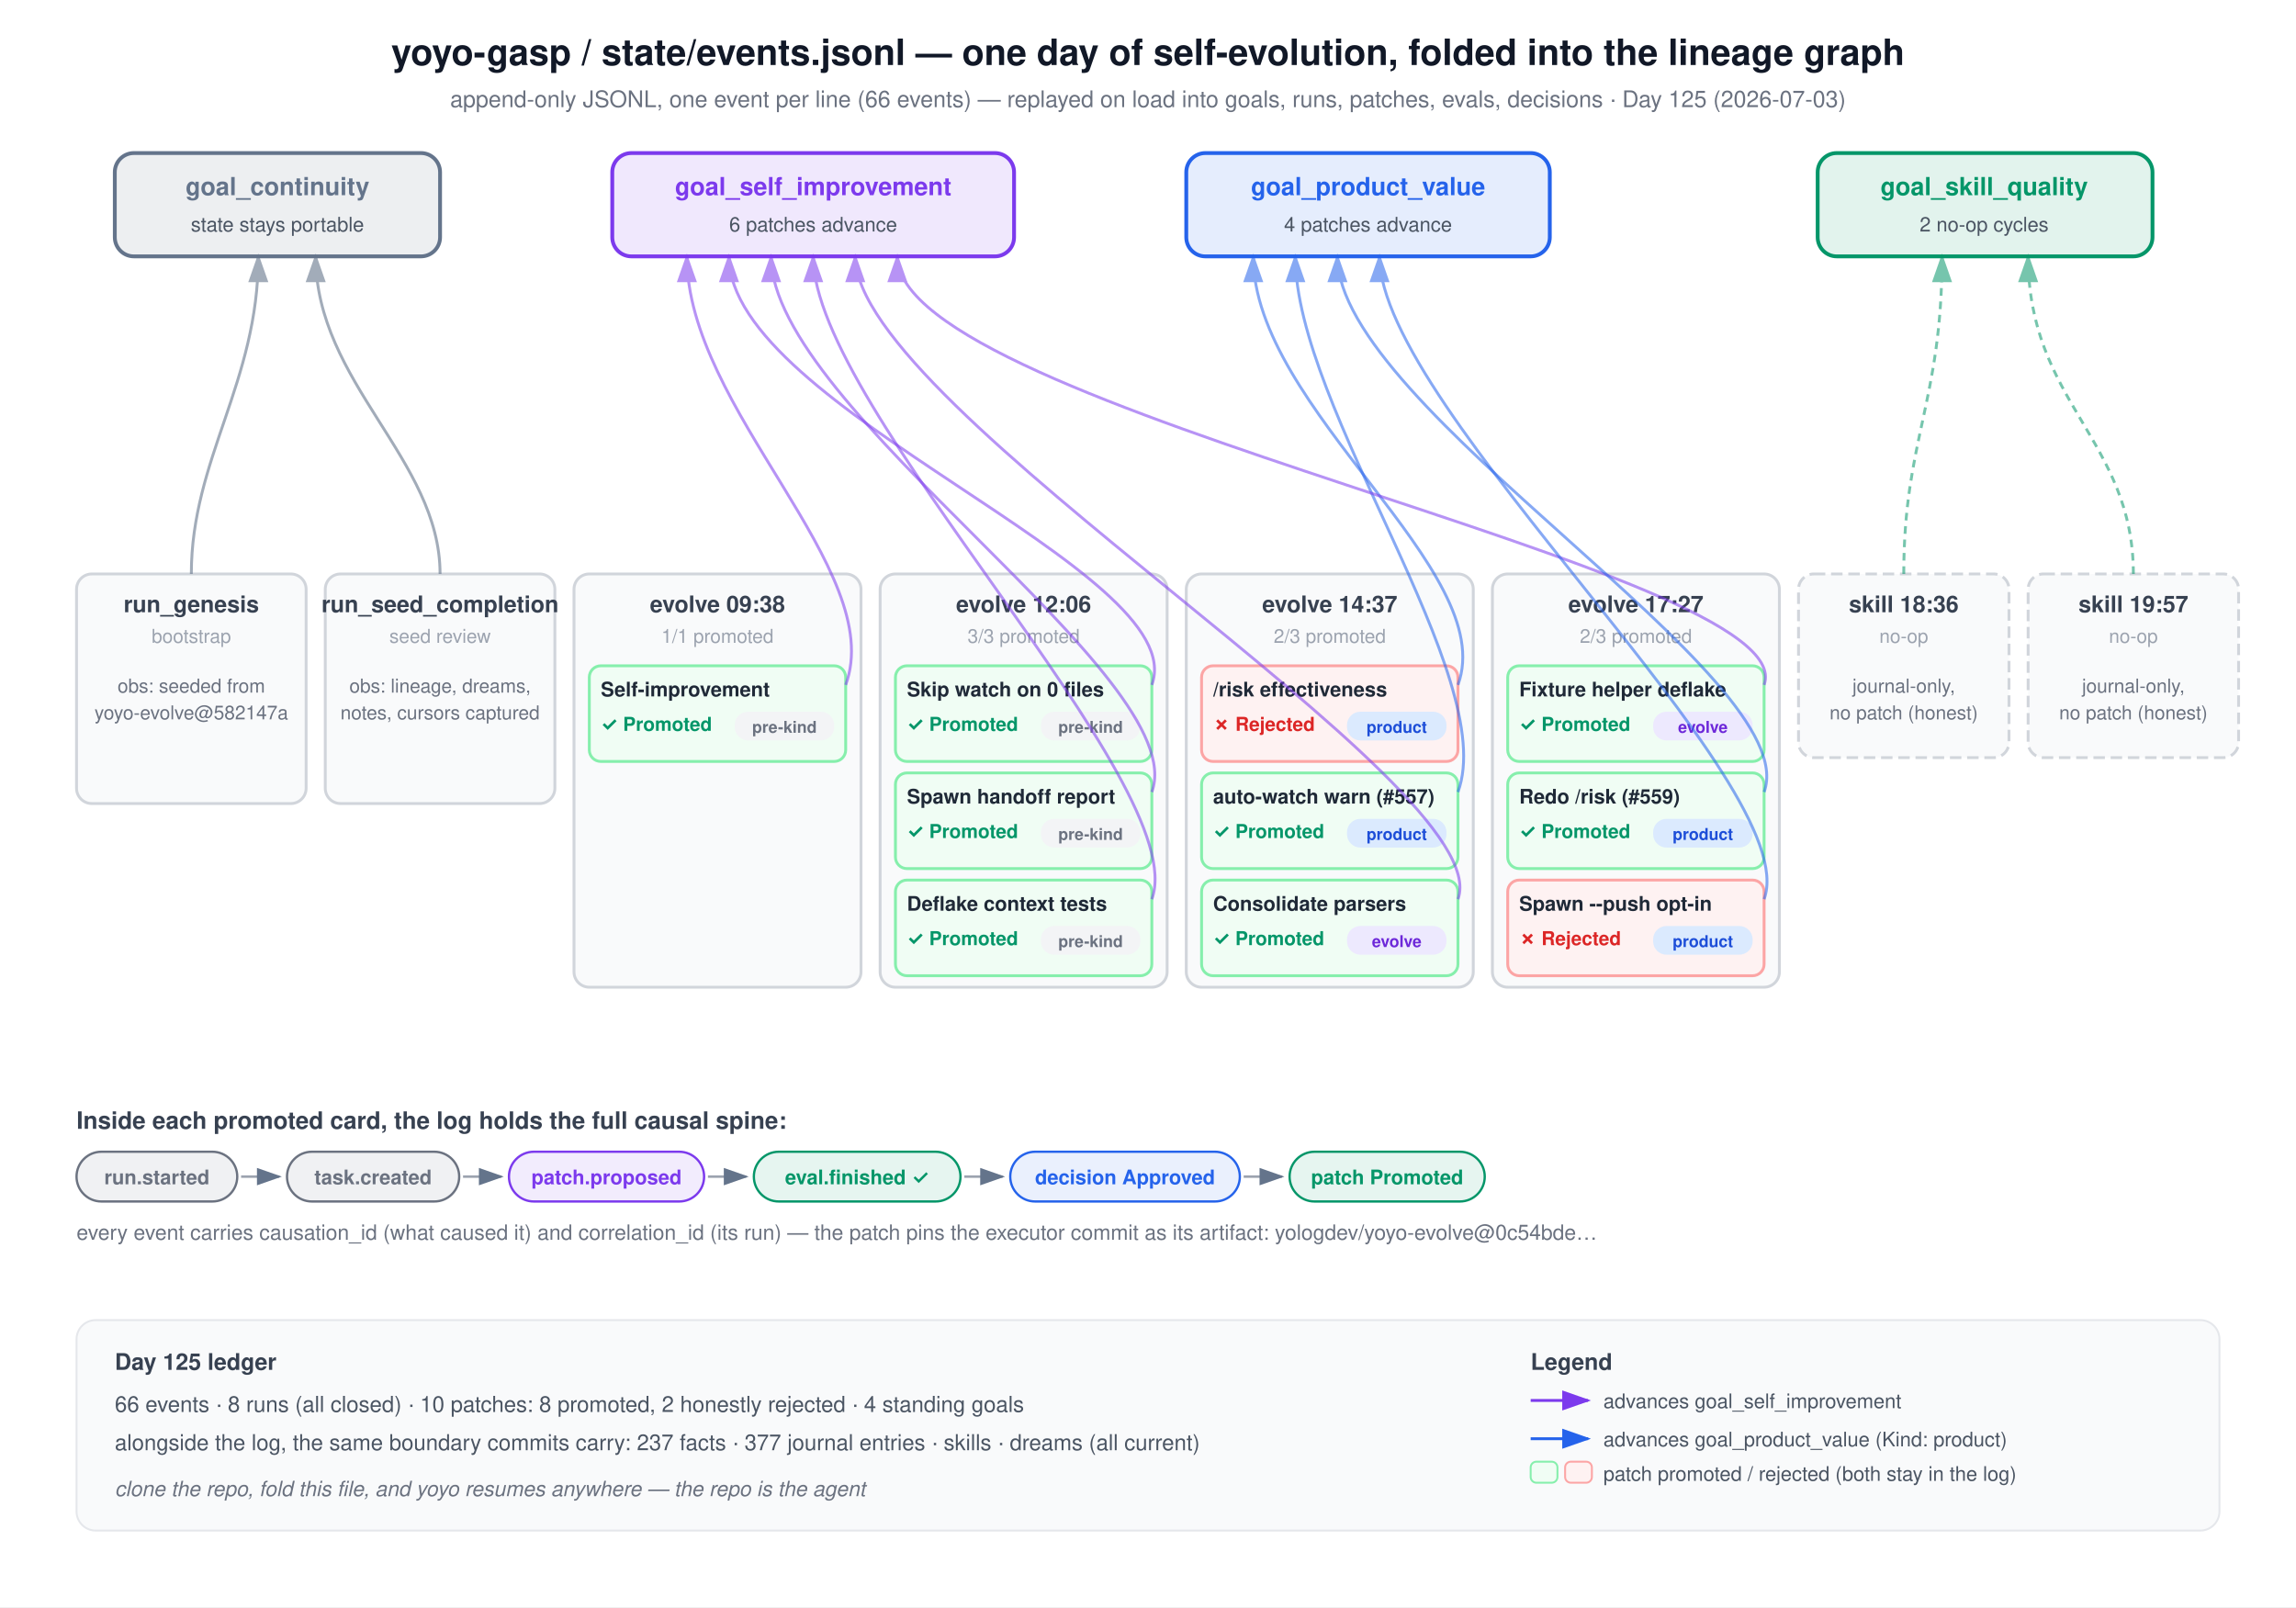
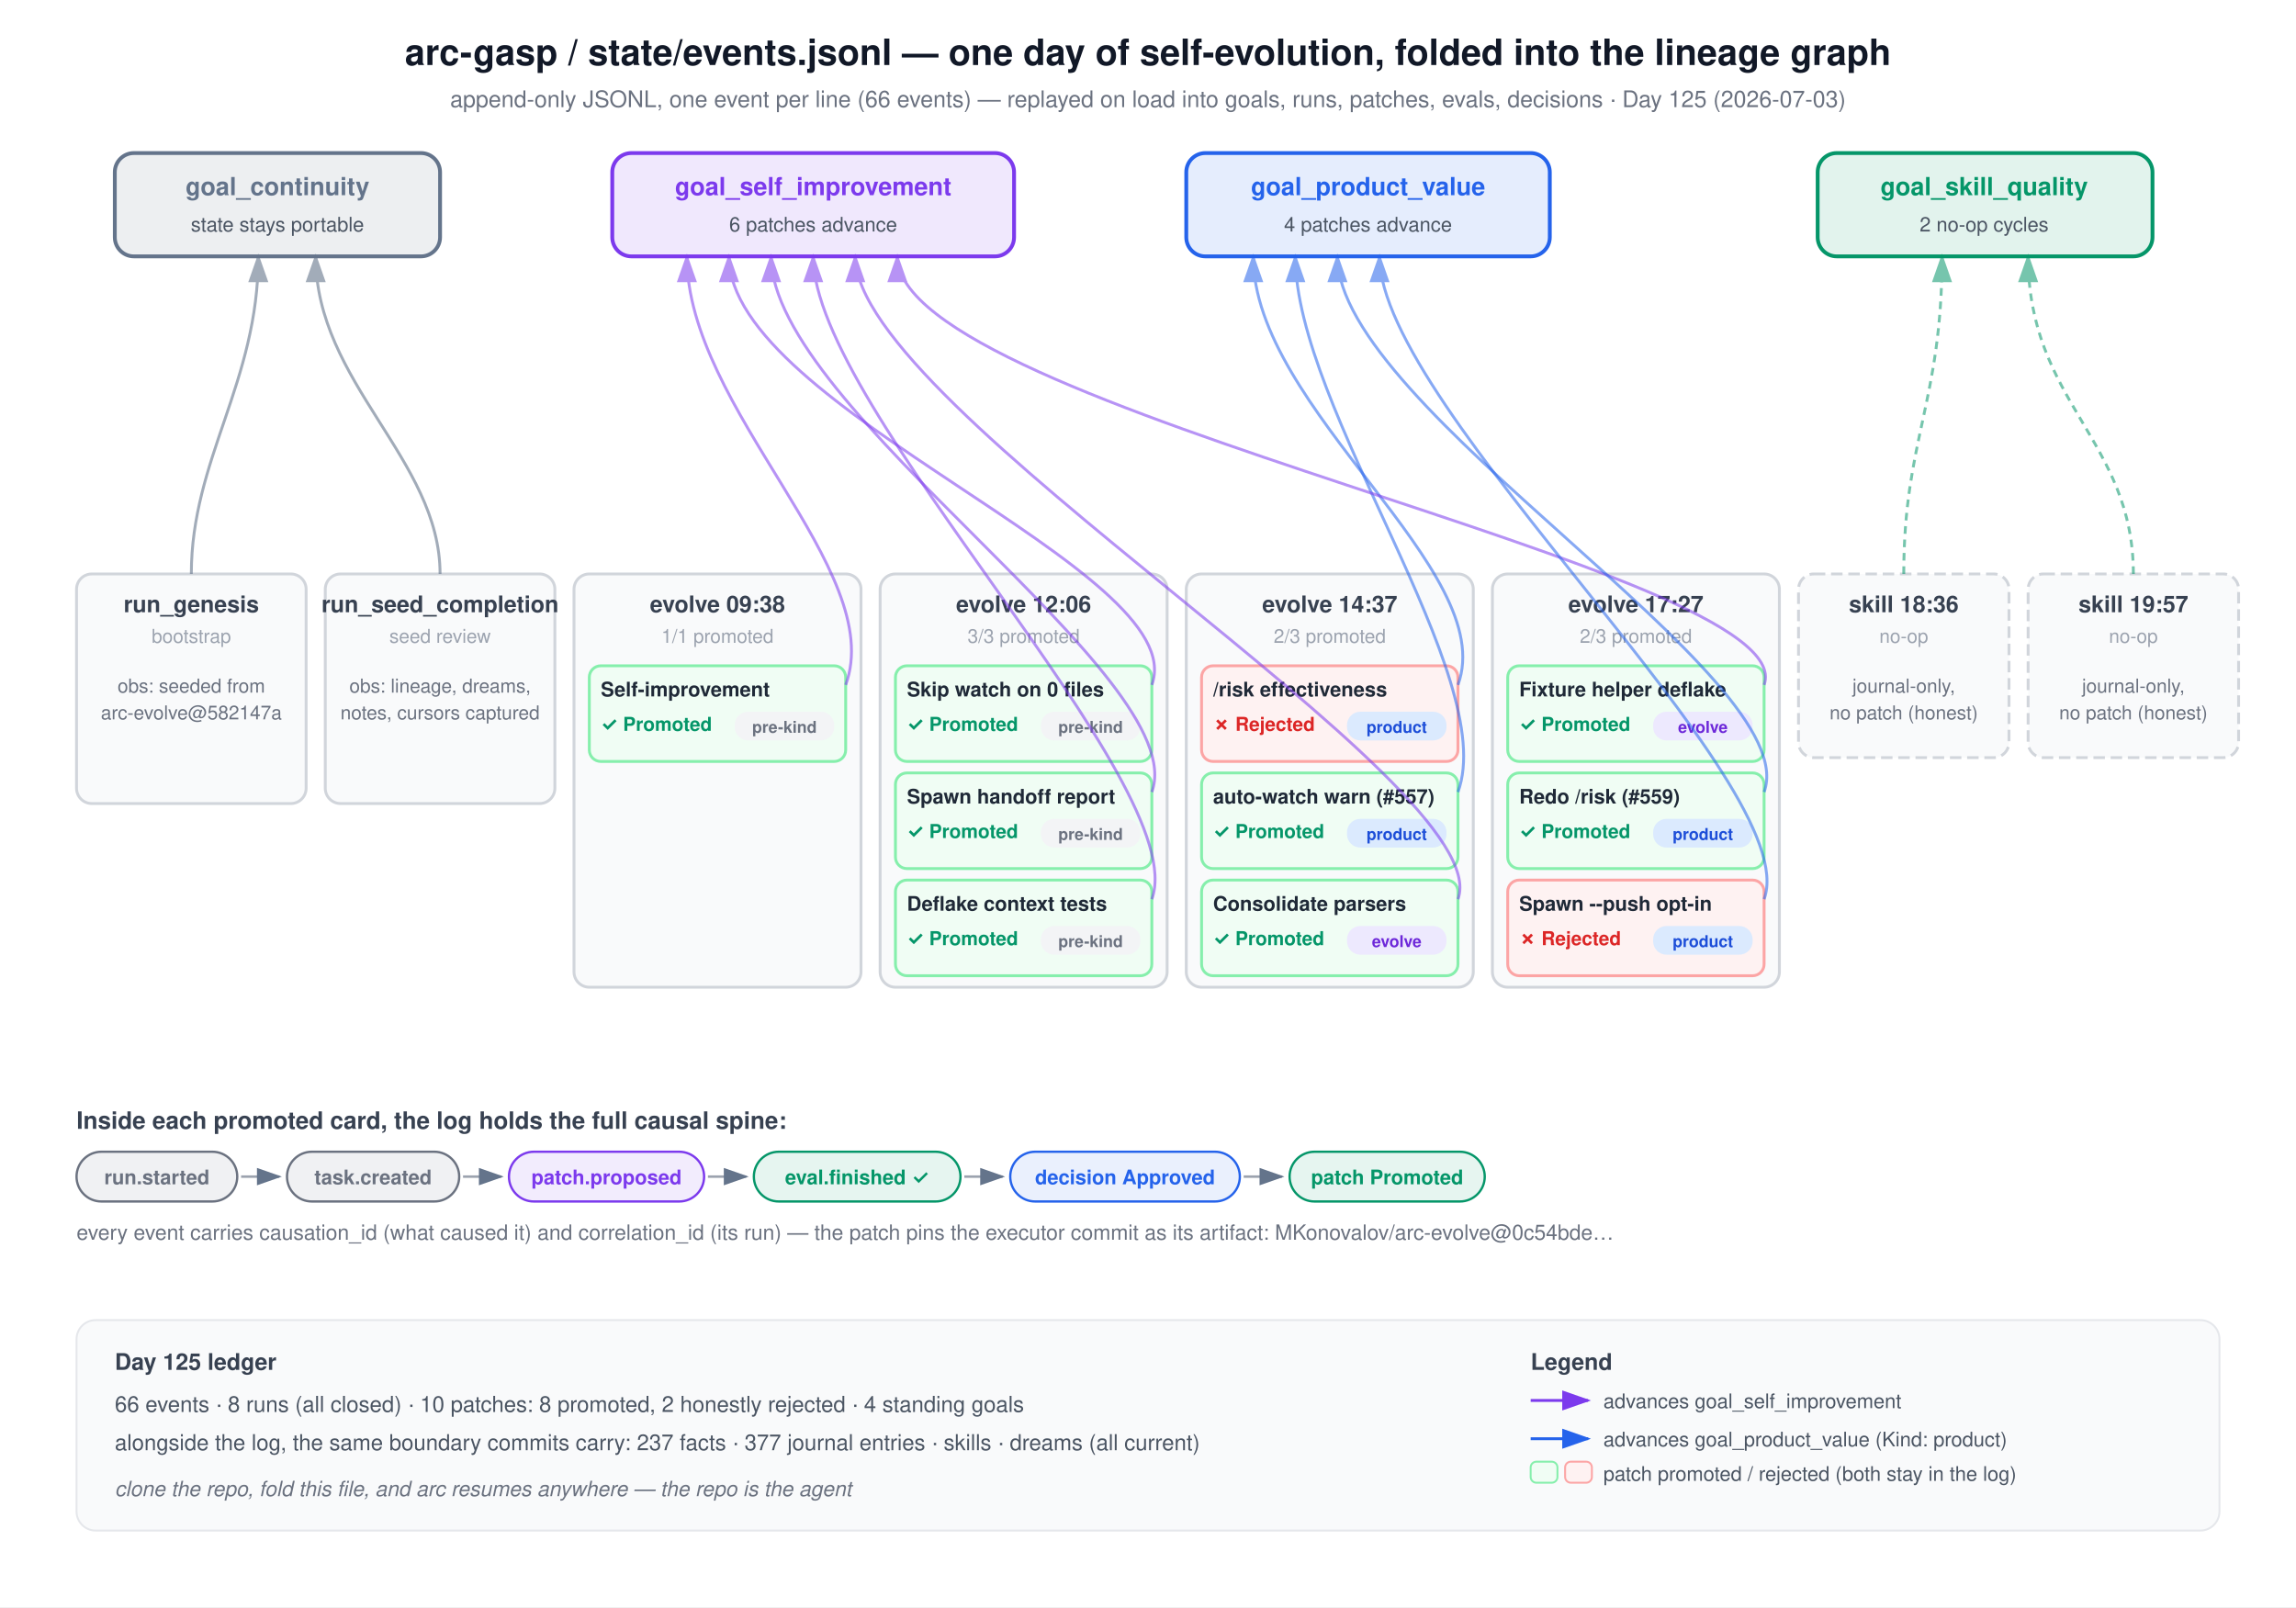
<svg xmlns="http://www.w3.org/2000/svg" viewBox="0 0 1200 840">
  <defs>
    <marker id="aP" markerWidth="10" markerHeight="7" refX="9" refY="3.5" orient="auto">
      <path d="M0,0 L10,3.5 L0,7 Z" fill="#7c3aed" />
    </marker>
    <marker id="aB" markerWidth="10" markerHeight="7" refX="9" refY="3.5" orient="auto">
      <path d="M0,0 L10,3.5 L0,7 Z" fill="#2563eb" />
    </marker>
    <marker id="aG" markerWidth="10" markerHeight="7" refX="9" refY="3.5" orient="auto">
      <path d="M0,0 L10,3.5 L0,7 Z" fill="#64748b" />
    </marker>
    <marker id="aS" markerWidth="10" markerHeight="7" refX="9" refY="3.5" orient="auto">
      <path d="M0,0 L10,3.5 L0,7 Z" fill="#059669" />
    </marker>
    <style>text{font-family:-apple-system,BlinkMacSystemFont,"Segoe UI",Helvetica,Arial,sans-serif}</style>
  </defs>
  <rect width="1200" height="840" fill="#ffffff" />
-   <text x="600" y="34" font-size="19" font-weight="700" fill="#111827" text-anchor="middle">yoyo-gasp / state/events.jsonl — one day of self-evolution, folded into the lineage graph</text>
+   <text x="600" y="34" font-size="19" font-weight="700" fill="#111827" text-anchor="middle">arc-gasp / state/events.jsonl — one day of self-evolution, folded into the lineage graph</text>
  <text x="600" y="56" font-size="12" fill="#6b7280" text-anchor="middle">append-only JSONL, one event per line (66 events) — replayed on load into goals, runs, patches, evals, decisions · Day 125 (2026-07-03)</text>
  <rect x="60" y="80" width="170" height="54" rx="10" fill="#64748b" opacity="0.12" />
  <rect x="60" y="80" width="170" height="54" rx="10" fill="none" stroke="#64748b" stroke-width="2" />
  <text x="145" y="102" font-size="13" font-weight="700" fill="#64748b" text-anchor="middle">goal_continuity</text>
  <text x="145" y="121" font-size="10.5" fill="#4b5563" text-anchor="middle">state stays portable</text>
  <rect x="320" y="80" width="210" height="54" rx="10" fill="#7c3aed" opacity="0.12" />
  <rect x="320" y="80" width="210" height="54" rx="10" fill="none" stroke="#7c3aed" stroke-width="2" />
  <text x="425" y="102" font-size="13" font-weight="700" fill="#7c3aed" text-anchor="middle">goal_self_improvement</text>
  <text x="425" y="121" font-size="10.5" fill="#4b5563" text-anchor="middle">6 patches advance</text>
  <rect x="620" y="80" width="190" height="54" rx="10" fill="#2563eb" opacity="0.12" />
  <rect x="620" y="80" width="190" height="54" rx="10" fill="none" stroke="#2563eb" stroke-width="2" />
  <text x="715" y="102" font-size="13" font-weight="700" fill="#2563eb" text-anchor="middle">goal_product_value</text>
  <text x="715" y="121" font-size="10.5" fill="#4b5563" text-anchor="middle">4 patches advance</text>
  <rect x="950" y="80" width="175" height="54" rx="10" fill="#059669" opacity="0.12" />
  <rect x="950" y="80" width="175" height="54" rx="10" fill="none" stroke="#059669" stroke-width="2" />
  <text x="1037" y="102" font-size="13" font-weight="700" fill="#059669" text-anchor="middle">goal_skill_quality</text>
  <text x="1037" y="121" font-size="10.5" fill="#4b5563" text-anchor="middle">2 no-op cycles</text>
  <rect x="40" y="300" width="120" height="120" rx="8" fill="#f9fafb" stroke="#d1d5db" stroke-width="1.5" />
  <text x="100" y="320" font-size="12" font-weight="700" fill="#374151" text-anchor="middle">run_genesis</text>
  <text x="100" y="336" font-size="10" fill="#9ca3af" text-anchor="middle">bootstrap</text>
  <rect x="170" y="300" width="120" height="120" rx="8" fill="#f9fafb" stroke="#d1d5db" stroke-width="1.5" />
  <text x="230" y="320" font-size="12" font-weight="700" fill="#374151" text-anchor="middle">run_seed_completion</text>
  <text x="230" y="336" font-size="10" fill="#9ca3af" text-anchor="middle">seed review</text>
  <rect x="300" y="300" width="150" height="216" rx="8" fill="#f9fafb" stroke="#d1d5db" stroke-width="1.5" />
  <text x="375" y="320" font-size="12" font-weight="700" fill="#374151" text-anchor="middle">evolve 09:38</text>
  <text x="375" y="336" font-size="10" fill="#9ca3af" text-anchor="middle">1/1 promoted</text>
  <rect x="460" y="300" width="150" height="216" rx="8" fill="#f9fafb" stroke="#d1d5db" stroke-width="1.5" />
  <text x="535" y="320" font-size="12" font-weight="700" fill="#374151" text-anchor="middle">evolve 12:06</text>
  <text x="535" y="336" font-size="10" fill="#9ca3af" text-anchor="middle">3/3 promoted</text>
  <rect x="620" y="300" width="150" height="216" rx="8" fill="#f9fafb" stroke="#d1d5db" stroke-width="1.5" />
  <text x="695" y="320" font-size="12" font-weight="700" fill="#374151" text-anchor="middle">evolve 14:37</text>
  <text x="695" y="336" font-size="10" fill="#9ca3af" text-anchor="middle">2/3 promoted</text>
  <rect x="780" y="300" width="150" height="216" rx="8" fill="#f9fafb" stroke="#d1d5db" stroke-width="1.5" />
  <text x="855" y="320" font-size="12" font-weight="700" fill="#374151" text-anchor="middle">evolve 17:27</text>
  <text x="855" y="336" font-size="10" fill="#9ca3af" text-anchor="middle">2/3 promoted</text>
  <rect x="940" y="300" width="110" height="96" rx="8" fill="#f9fafb" stroke="#d1d5db" stroke-width="1.5" stroke-dasharray="6,3" />
  <text x="995" y="320" font-size="12" font-weight="700" fill="#374151" text-anchor="middle">skill 18:36</text>
  <text x="995" y="336" font-size="10" fill="#9ca3af" text-anchor="middle">no-op</text>
  <rect x="1060" y="300" width="110" height="96" rx="8" fill="#f9fafb" stroke="#d1d5db" stroke-width="1.5" stroke-dasharray="6,3" />
  <text x="1115" y="320" font-size="12" font-weight="700" fill="#374151" text-anchor="middle">skill 19:57</text>
  <text x="1115" y="336" font-size="10" fill="#9ca3af" text-anchor="middle">no-op</text>
  <text x="100" y="362" font-size="10" fill="#6b7280" text-anchor="middle">obs: seeded from</text>
-   <text x="100" y="376" font-size="10" fill="#6b7280" text-anchor="middle">yoyo-evolve@582147a</text>
+   <text x="100" y="376" font-size="10" fill="#6b7280" text-anchor="middle">arc-evolve@582147a</text>
  <text x="230" y="362" font-size="10" fill="#6b7280" text-anchor="middle">obs: lineage, dreams,</text>
  <text x="230" y="376" font-size="10" fill="#6b7280" text-anchor="middle">notes, cursors captured</text>
  <text x="995" y="362" font-size="10" fill="#6b7280" text-anchor="middle">journal-only,</text>
  <text x="995" y="376" font-size="10" fill="#6b7280" text-anchor="middle">no patch (honest)</text>
  <text x="1115" y="362" font-size="10" fill="#6b7280" text-anchor="middle">journal-only,</text>
  <text x="1115" y="376" font-size="10" fill="#6b7280" text-anchor="middle">no patch (honest)</text>
  <rect x="308" y="348" width="134" height="50" rx="6" fill="#f0fdf4" stroke="#86efac" stroke-width="1.5" />
  <text x="314" y="364" font-size="10.5" font-weight="600" fill="#1f2937">Self-improvement</text>
  <text x="314" y="382" font-size="10" font-weight="700" fill="#059669">✓ Promoted</text>
  <rect x="384" y="372" width="52" height="15" rx="7" fill="#f3f4f6" />
  <text x="410" y="383" font-size="8.5" font-weight="700" fill="#6b7280" text-anchor="middle">pre-kind</text>
  <rect x="468" y="348" width="134" height="50" rx="6" fill="#f0fdf4" stroke="#86efac" stroke-width="1.5" />
  <text x="474" y="364" font-size="10.5" font-weight="600" fill="#1f2937">Skip watch on 0 files</text>
  <text x="474" y="382" font-size="10" font-weight="700" fill="#059669">✓ Promoted</text>
  <rect x="544" y="372" width="52" height="15" rx="7" fill="#f3f4f6" />
  <text x="570" y="383" font-size="8.5" font-weight="700" fill="#6b7280" text-anchor="middle">pre-kind</text>
  <rect x="468" y="404" width="134" height="50" rx="6" fill="#f0fdf4" stroke="#86efac" stroke-width="1.5" />
  <text x="474" y="420" font-size="10.5" font-weight="600" fill="#1f2937">Spawn handoff report</text>
  <text x="474" y="438" font-size="10" font-weight="700" fill="#059669">✓ Promoted</text>
  <rect x="544" y="428" width="52" height="15" rx="7" fill="#f3f4f6" />
  <text x="570" y="439" font-size="8.5" font-weight="700" fill="#6b7280" text-anchor="middle">pre-kind</text>
  <rect x="468" y="460" width="134" height="50" rx="6" fill="#f0fdf4" stroke="#86efac" stroke-width="1.5" />
  <text x="474" y="476" font-size="10.5" font-weight="600" fill="#1f2937">Deflake context tests</text>
  <text x="474" y="494" font-size="10" font-weight="700" fill="#059669">✓ Promoted</text>
  <rect x="544" y="484" width="52" height="15" rx="7" fill="#f3f4f6" />
  <text x="570" y="495" font-size="8.5" font-weight="700" fill="#6b7280" text-anchor="middle">pre-kind</text>
  <rect x="628" y="348" width="134" height="50" rx="6" fill="#fef2f2" stroke="#fca5a5" stroke-width="1.5" />
  <text x="634" y="364" font-size="10.5" font-weight="600" fill="#1f2937">/risk effectiveness</text>
  <text x="634" y="382" font-size="10" font-weight="700" fill="#dc2626">✗ Rejected</text>
  <rect x="704" y="372" width="52" height="15" rx="7" fill="#dbeafe" />
  <text x="730" y="383" font-size="8.5" font-weight="700" fill="#1d4ed8" text-anchor="middle">product</text>
  <rect x="628" y="404" width="134" height="50" rx="6" fill="#f0fdf4" stroke="#86efac" stroke-width="1.5" />
  <text x="634" y="420" font-size="10.5" font-weight="600" fill="#1f2937">auto-watch warn (#557)</text>
  <text x="634" y="438" font-size="10" font-weight="700" fill="#059669">✓ Promoted</text>
  <rect x="704" y="428" width="52" height="15" rx="7" fill="#dbeafe" />
  <text x="730" y="439" font-size="8.5" font-weight="700" fill="#1d4ed8" text-anchor="middle">product</text>
  <rect x="628" y="460" width="134" height="50" rx="6" fill="#f0fdf4" stroke="#86efac" stroke-width="1.5" />
  <text x="634" y="476" font-size="10.5" font-weight="600" fill="#1f2937">Consolidate parsers</text>
  <text x="634" y="494" font-size="10" font-weight="700" fill="#059669">✓ Promoted</text>
  <rect x="704" y="484" width="52" height="15" rx="7" fill="#ede9fe" />
  <text x="730" y="495" font-size="8.5" font-weight="700" fill="#6d28d9" text-anchor="middle">evolve</text>
  <rect x="788" y="348" width="134" height="50" rx="6" fill="#f0fdf4" stroke="#86efac" stroke-width="1.5" />
  <text x="794" y="364" font-size="10.5" font-weight="600" fill="#1f2937">Fixture helper deflake</text>
  <text x="794" y="382" font-size="10" font-weight="700" fill="#059669">✓ Promoted</text>
  <rect x="864" y="372" width="52" height="15" rx="7" fill="#ede9fe" />
  <text x="890" y="383" font-size="8.5" font-weight="700" fill="#6d28d9" text-anchor="middle">evolve</text>
  <rect x="788" y="404" width="134" height="50" rx="6" fill="#f0fdf4" stroke="#86efac" stroke-width="1.5" />
  <text x="794" y="420" font-size="10.5" font-weight="600" fill="#1f2937">Redo /risk (#559)</text>
  <text x="794" y="438" font-size="10" font-weight="700" fill="#059669">✓ Promoted</text>
  <rect x="864" y="428" width="52" height="15" rx="7" fill="#dbeafe" />
  <text x="890" y="439" font-size="8.5" font-weight="700" fill="#1d4ed8" text-anchor="middle">product</text>
  <rect x="788" y="460" width="134" height="50" rx="6" fill="#fef2f2" stroke="#fca5a5" stroke-width="1.5" />
  <text x="794" y="476" font-size="10.5" font-weight="600" fill="#1f2937">Spawn --push opt-in</text>
  <text x="794" y="494" font-size="10" font-weight="700" fill="#dc2626">✗ Rejected</text>
  <rect x="864" y="484" width="52" height="15" rx="7" fill="#dbeafe" />
  <text x="890" y="495" font-size="8.5" font-weight="700" fill="#1d4ed8" text-anchor="middle">product</text>
  <path d="M 442,358 C 464,298 359,214 359,134" fill="none" stroke="#7c3aed" stroke-width="1.5" opacity="0.55" marker-end="url(#aP)" />
  <path d="M 602,358 C 624,298 381,214 381,134" fill="none" stroke="#7c3aed" stroke-width="1.5" opacity="0.55" marker-end="url(#aP)" />
  <path d="M 602,414 C 624,354 403,214 403,134" fill="none" stroke="#7c3aed" stroke-width="1.5" opacity="0.55" marker-end="url(#aP)" />
  <path d="M 602,470 C 624,410 425,214 425,134" fill="none" stroke="#7c3aed" stroke-width="1.5" opacity="0.55" marker-end="url(#aP)" />
  <path d="M 762,358 C 784,298 655,214 655,134" fill="none" stroke="#2563eb" stroke-width="1.5" opacity="0.55" marker-end="url(#aB)" />
  <path d="M 762,414 C 784,354 677,214 677,134" fill="none" stroke="#2563eb" stroke-width="1.5" opacity="0.55" marker-end="url(#aB)" />
  <path d="M 762,470 C 784,410 447,214 447,134" fill="none" stroke="#7c3aed" stroke-width="1.5" opacity="0.55" marker-end="url(#aP)" />
  <path d="M 922,358 C 944,298 469,214 469,134" fill="none" stroke="#7c3aed" stroke-width="1.5" opacity="0.55" marker-end="url(#aP)" />
  <path d="M 922,414 C 944,354 699,214 699,134" fill="none" stroke="#2563eb" stroke-width="1.5" opacity="0.55" marker-end="url(#aB)" />
  <path d="M 922,470 C 944,410 721,214 721,134" fill="none" stroke="#2563eb" stroke-width="1.5" opacity="0.55" marker-end="url(#aB)" />
  <path d="M 100,300 C 100,240 135,200 135,134" fill="none" stroke="#64748b" stroke-width="1.5" opacity="0.6" marker-end="url(#aG)" />
  <path d="M 230,300 C 230,240 165,200 165,134" fill="none" stroke="#64748b" stroke-width="1.5" opacity="0.6" marker-end="url(#aG)" />
  <path d="M 995,300 C 995,230 1015,210 1015,134" fill="none" stroke="#059669" stroke-width="1.5" stroke-dasharray="4,3" opacity="0.55" marker-end="url(#aS)" />
  <path d="M 1115,300 C 1115,230 1060,210 1060,134" fill="none" stroke="#059669" stroke-width="1.5" stroke-dasharray="4,3" opacity="0.55" marker-end="url(#aS)" />
  <text x="40" y="590" font-size="12.5" font-weight="700" fill="#374151">Inside each promoted card, the log holds the full causal spine:</text>
  <rect x="40" y="602" width="84" height="26" rx="13" fill="#6b7280" opacity="0.1" />
  <rect x="40" y="602" width="84" height="26" rx="13" fill="none" stroke="#6b7280" stroke-width="1.2" />
  <text x="82" y="619" font-size="10.5" font-weight="600" fill="#6b7280" text-anchor="middle">run.started</text>
  <path d="M 126,615 L 146,615" stroke="#9ca3af" stroke-width="1.3" marker-end="url(#aG)" />
  <rect x="150" y="602" width="90" height="26" rx="13" fill="#6b7280" opacity="0.1" />
  <rect x="150" y="602" width="90" height="26" rx="13" fill="none" stroke="#6b7280" stroke-width="1.2" />
  <text x="195" y="619" font-size="10.5" font-weight="600" fill="#6b7280" text-anchor="middle">task.created</text>
  <path d="M 242,615 L 262,615" stroke="#9ca3af" stroke-width="1.3" marker-end="url(#aG)" />
  <rect x="266" y="602" width="102" height="26" rx="13" fill="#7c3aed" opacity="0.1" />
  <rect x="266" y="602" width="102" height="26" rx="13" fill="none" stroke="#7c3aed" stroke-width="1.2" />
  <text x="317" y="619" font-size="10.5" font-weight="600" fill="#7c3aed" text-anchor="middle">patch.proposed</text>
  <path d="M 370,615 L 390,615" stroke="#9ca3af" stroke-width="1.3" marker-end="url(#aG)" />
  <rect x="394" y="602" width="108" height="26" rx="13" fill="#059669" opacity="0.1" />
  <rect x="394" y="602" width="108" height="26" rx="13" fill="none" stroke="#059669" stroke-width="1.2" />
  <text x="448" y="619" font-size="10.5" font-weight="600" fill="#059669" text-anchor="middle">eval.finished ✓</text>
  <path d="M 504,615 L 524,615" stroke="#9ca3af" stroke-width="1.3" marker-end="url(#aG)" />
  <rect x="528" y="602" width="120" height="26" rx="13" fill="#2563eb" opacity="0.1" />
  <rect x="528" y="602" width="120" height="26" rx="13" fill="none" stroke="#2563eb" stroke-width="1.2" />
  <text x="588" y="619" font-size="10.5" font-weight="600" fill="#2563eb" text-anchor="middle">decision Approved</text>
  <path d="M 650,615 L 670,615" stroke="#9ca3af" stroke-width="1.3" marker-end="url(#aG)" />
  <rect x="674" y="602" width="102" height="26" rx="13" fill="#059669" opacity="0.1" />
  <rect x="674" y="602" width="102" height="26" rx="13" fill="none" stroke="#059669" stroke-width="1.2" />
  <text x="725" y="619" font-size="10.5" font-weight="600" fill="#059669" text-anchor="middle">patch Promoted</text>
-   <text x="40" y="648" font-size="11" fill="#6b7280">every event carries causation_id (what caused it) and correlation_id (its run) — the patch pins the executor commit as its artifact: yologdev/yoyo-evolve@0c54bde…</text>
+   <text x="40" y="648" font-size="11" fill="#6b7280">every event carries causation_id (what caused it) and correlation_id (its run) — the patch pins the executor commit as its artifact: MKonovalov/arc-evolve@0c54bde…</text>
  <rect x="40" y="690" width="1120" height="110" rx="10" fill="#f9fafb" stroke="#e5e7eb" />
  <text x="60" y="716" font-size="12" font-weight="700" fill="#374151">Day 125 ledger</text>
  <text x="60" y="738" font-size="11.5" fill="#4b5563">66 events · 8 runs (all closed) · 10 patches: 8 promoted, 2 honestly rejected · 4 standing goals</text>
  <text x="60" y="758" font-size="11.5" fill="#4b5563">alongside the log, the same boundary commits carry: 237 facts · 377 journal entries · skills · dreams (all current)</text>
-   <text x="60" y="782" font-size="11" fill="#6b7280" font-style="italic">clone the repo, fold this file, and yoyo resumes anywhere — the repo is the agent</text>
+   <text x="60" y="782" font-size="11" fill="#6b7280" font-style="italic">clone the repo, fold this file, and arc resumes anywhere — the repo is the agent</text>
  <text x="800" y="716" font-size="12" font-weight="700" fill="#374151">Legend</text>
  <path d="M 800,732 L 830,732" stroke="#7c3aed" stroke-width="1.5" marker-end="url(#aP)" />
  <text x="838" y="736" font-size="10.5" fill="#4b5563">advances goal_self_improvement</text>
  <path d="M 800,752 L 830,752" stroke="#2563eb" stroke-width="1.5" marker-end="url(#aB)" />
  <text x="838" y="756" font-size="10.5" fill="#4b5563">advances goal_product_value (Kind: product)</text>
  <rect x="800" y="764" width="14" height="11" rx="3" fill="#f0fdf4" stroke="#86efac" />
  <rect x="818" y="764" width="14" height="11" rx="3" fill="#fef2f2" stroke="#fca5a5" />
  <text x="838" y="774" font-size="10.5" fill="#4b5563">patch promoted / rejected (both stay in the log)</text>
</svg>
